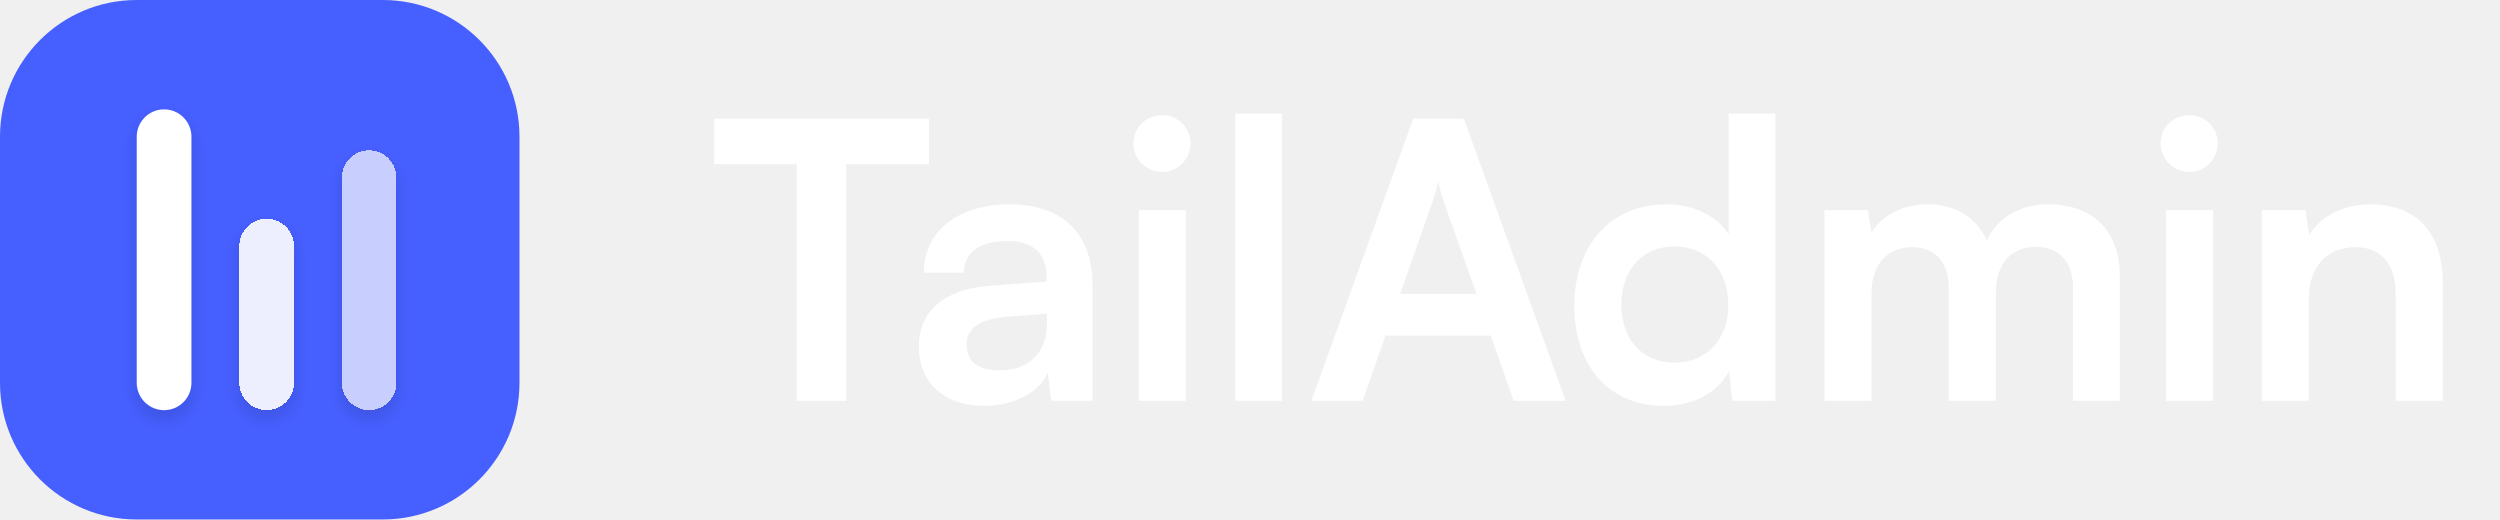
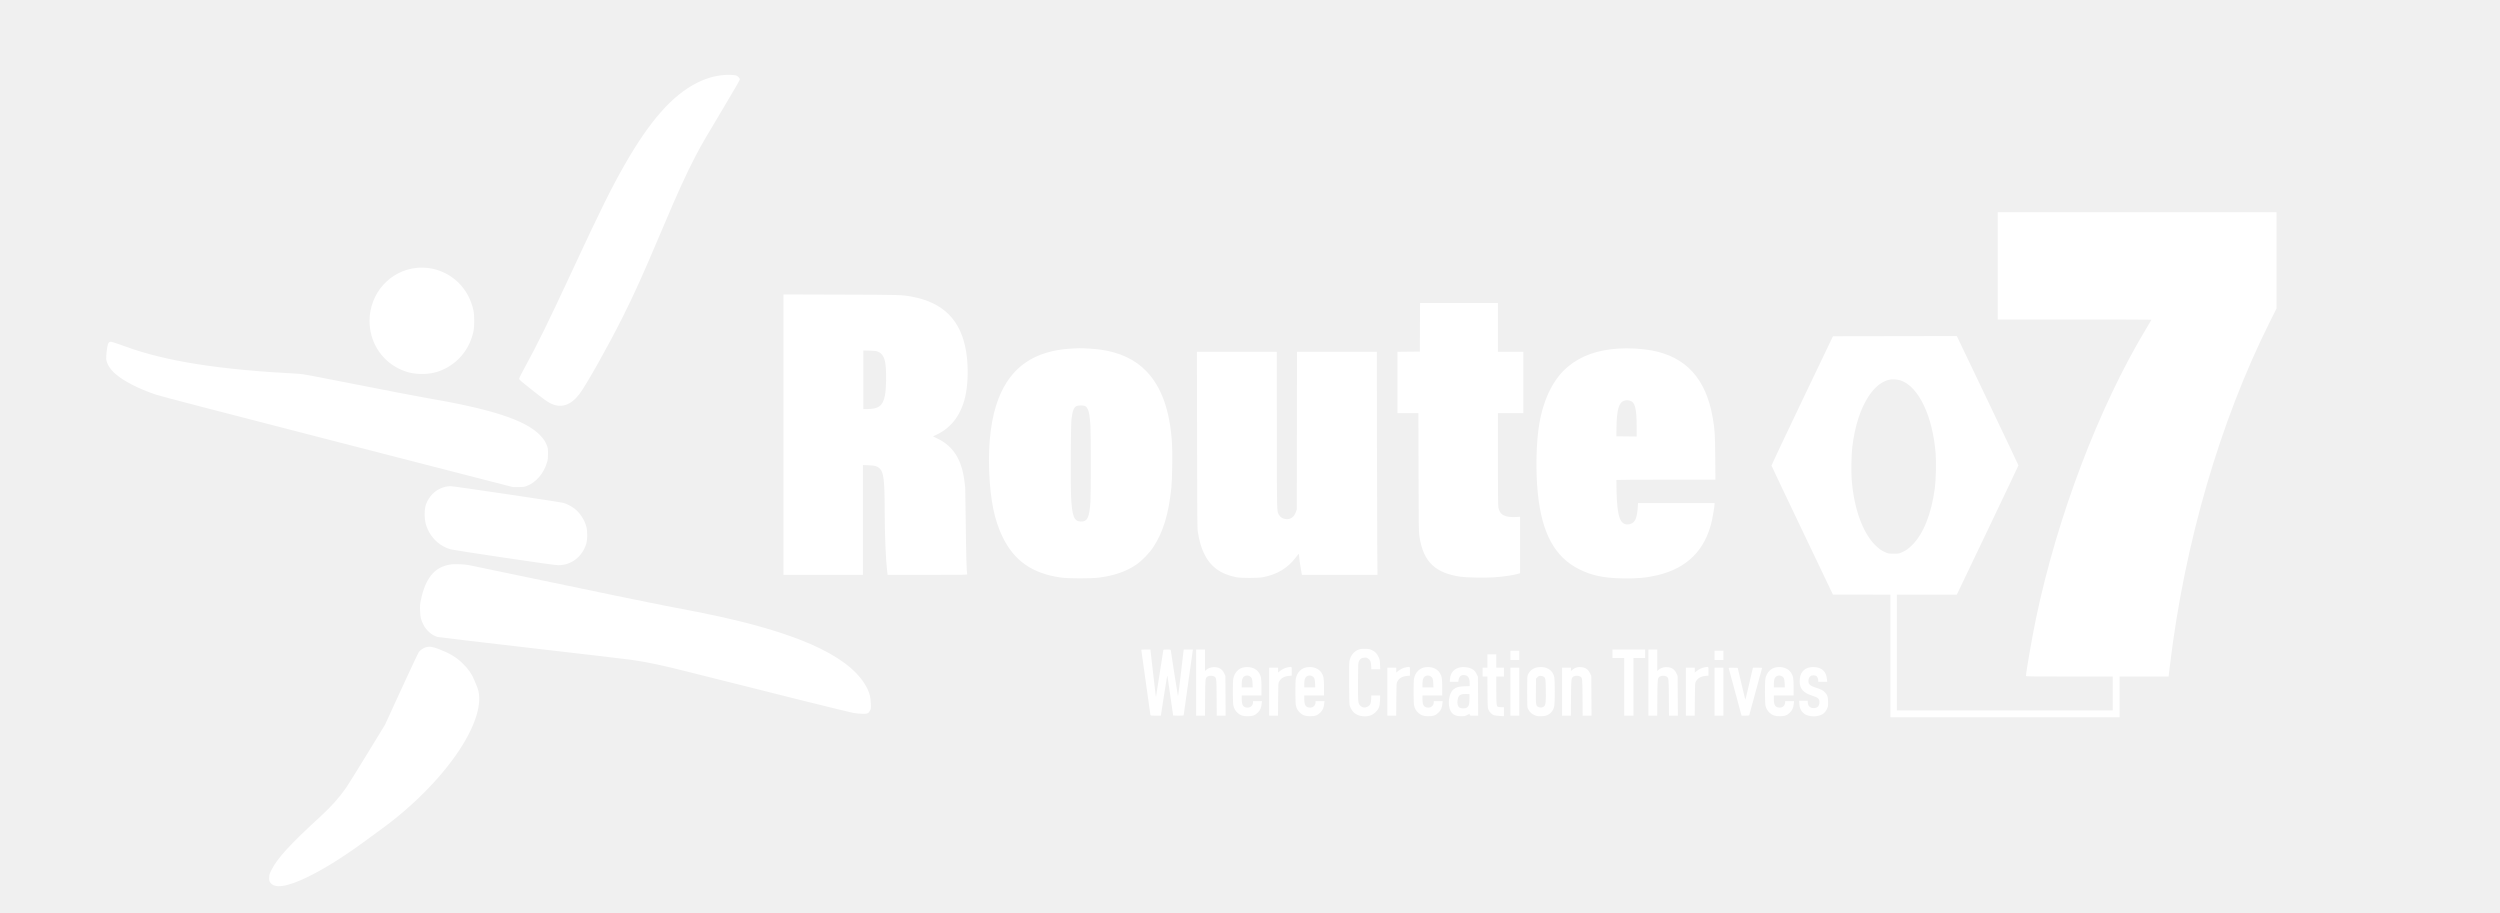
- <svg xmlns="http://www.w3.org/2000/svg" width="154" height="32" viewBox="0 0 154 32" fill="none">
-   <path d="M0 8.421C0 3.77 3.77 0 8.421 0H23.579C28.23 0 32 3.77 32 8.421V23.579C32 28.23 28.23 32 23.579 32H8.421C3.77 32 0 28.23 0 23.579V8.421Z" fill="#465FFF" />
-   <g filter="url(#filter0_d_1608_324)">
-     <path d="M8.424 8.422C8.424 7.491 9.178 6.737 10.108 6.737C11.038 6.737 11.792 7.491 11.792 8.422V23.579C11.792 24.51 11.038 25.264 10.108 25.264C9.178 25.264 8.424 24.51 8.424 23.579V8.422Z" fill="white" />
-   </g>
-   <g filter="url(#filter1_d_1608_324)">
-     <path d="M14.742 15.157C14.742 14.227 15.496 13.473 16.426 13.473C17.357 13.473 18.111 14.227 18.111 15.157V23.578C18.111 24.508 17.357 25.262 16.426 25.262C15.496 25.262 14.742 24.508 14.742 23.578V15.157Z" fill="white" fill-opacity="0.9" shape-rendering="crispEdges" />
-   </g>
-   <g filter="url(#filter2_d_1608_324)">
-     <path d="M21.055 10.946C21.055 10.016 21.809 9.262 22.739 9.262C23.669 9.262 24.423 10.016 24.423 10.946V23.578C24.423 24.508 23.669 25.262 22.739 25.262C21.809 25.262 21.055 24.508 21.055 23.578V10.946Z" fill="white" fill-opacity="0.7" shape-rendering="crispEdges" />
-   </g>
-   <path d="M44 10.115H49.089V24.691H52.132V10.115H57.221V7.309H44V10.115Z" fill="white" />
-   <path d="M60.617 25C62.448 25 64.042 24.168 64.541 22.955L64.755 24.691H67.299V17.558C67.299 14.3 65.349 12.588 62.187 12.588C59.001 12.588 56.908 14.252 56.908 16.797H59.381C59.381 15.56 60.332 14.847 62.044 14.847C63.518 14.847 64.47 15.489 64.47 17.082V17.343L60.95 17.605C58.168 17.819 56.599 19.174 56.599 21.338C56.599 23.549 58.121 25 60.617 25ZM61.569 22.812C60.261 22.812 59.547 22.289 59.547 21.219C59.547 20.268 60.237 19.674 62.044 19.507L64.493 19.317V19.935C64.493 21.742 63.352 22.812 61.569 22.812Z" fill="white" />
-   <path d="M71.6 10.591C72.551 10.591 73.335 9.806 73.335 8.831C73.335 7.856 72.551 7.095 71.6 7.095C70.601 7.095 69.816 7.856 69.816 8.831C69.816 9.806 70.601 10.591 71.6 10.591ZM70.149 24.691H73.05V12.944H70.149V24.691Z" fill="white" />
-   <path d="M78.972 24.691V7H76.095V24.691H78.972Z" fill="white" />
-   <path d="M83.941 24.691L85.344 20.672H91.835L93.238 24.691H96.448L90.171 7.309H87.056L80.778 24.691H83.941ZM88.221 12.493C88.387 12.017 88.53 11.494 88.601 11.161C88.649 11.518 88.815 12.041 88.958 12.493L90.955 18.104H86.247L88.221 12.493Z" fill="white" />
-   <path d="M102.493 25C104.276 25 105.798 24.215 106.511 22.86L106.701 24.691H109.364V7H106.487V14.443C105.75 13.277 104.3 12.588 102.659 12.588C99.116 12.588 96.976 15.203 96.976 18.865C96.976 22.503 99.092 25 102.493 25ZM103.135 22.337C101.113 22.337 99.877 20.863 99.877 18.77C99.877 16.678 101.113 15.18 103.135 15.18C105.156 15.18 106.464 16.654 106.464 18.77C106.464 20.886 105.156 22.337 103.135 22.337Z" fill="white" />
-   <path d="M115.289 24.691V18.033C115.289 16.131 116.406 15.227 117.785 15.227C119.164 15.227 120.044 16.107 120.044 17.748V24.691H122.945V18.033C122.945 16.107 124.015 15.203 125.418 15.203C126.797 15.203 127.701 16.083 127.701 17.771V24.691H130.578V17.011C130.578 14.3 129.008 12.588 126.155 12.588C124.372 12.588 122.993 13.468 122.398 14.823C121.78 13.468 120.543 12.588 118.76 12.588C117.072 12.588 115.883 13.349 115.289 14.324L115.051 12.944H112.388V24.691H115.289Z" fill="white" />
-   <path d="M134.876 10.591C135.827 10.591 136.612 9.806 136.612 8.831C136.612 7.856 135.827 7.095 134.876 7.095C133.877 7.095 133.093 7.856 133.093 8.831C133.093 9.806 133.877 10.591 134.876 10.591ZM133.426 24.691H136.327V12.944H133.426V24.691Z" fill="white" />
-   <path d="M142.225 24.691V18.366C142.225 16.464 143.318 15.227 145.102 15.227C146.6 15.227 147.575 16.178 147.575 18.152V24.691H150.476V17.462C150.476 14.419 148.954 12.588 146.005 12.588C144.412 12.588 142.985 13.277 142.248 14.466L142.011 12.944H139.324V24.691H142.225Z" fill="white" />
-   <defs>
-     <filter id="filter0_d_1608_324" x="7.424" y="6.237" width="5.368" height="20.526" filterUnits="userSpaceOnUse" color-interpolation-filters="sRGB">
-       <feFlood flood-opacity="0" result="BackgroundImageFix" />
-       <feColorMatrix in="SourceAlpha" type="matrix" values="0 0 0 0 0 0 0 0 0 0 0 0 0 0 0 0 0 0 127 0" result="hardAlpha" />
-       <feOffset dy="0.5" />
-       <feGaussianBlur stdDeviation="0.5" />
-       <feComposite in2="hardAlpha" operator="out" />
-       <feColorMatrix type="matrix" values="0 0 0 0 0 0 0 0 0 0 0 0 0 0 0 0 0 0 0.12 0" />
-       <feBlend mode="normal" in2="BackgroundImageFix" result="effect1_dropShadow_1608_324" />
-       <feBlend mode="normal" in="SourceGraphic" in2="effect1_dropShadow_1608_324" result="shape" />
-     </filter>
-     <filter id="filter1_d_1608_324" x="13.742" y="12.973" width="5.368" height="13.79" filterUnits="userSpaceOnUse" color-interpolation-filters="sRGB">
-       <feFlood flood-opacity="0" result="BackgroundImageFix" />
-       <feColorMatrix in="SourceAlpha" type="matrix" values="0 0 0 0 0 0 0 0 0 0 0 0 0 0 0 0 0 0 127 0" result="hardAlpha" />
-       <feOffset dy="0.5" />
-       <feGaussianBlur stdDeviation="0.5" />
-       <feComposite in2="hardAlpha" operator="out" />
-       <feColorMatrix type="matrix" values="0 0 0 0 0 0 0 0 0 0 0 0 0 0 0 0 0 0 0.12 0" />
-       <feBlend mode="normal" in2="BackgroundImageFix" result="effect1_dropShadow_1608_324" />
-       <feBlend mode="normal" in="SourceGraphic" in2="effect1_dropShadow_1608_324" result="shape" />
-     </filter>
-     <filter id="filter2_d_1608_324" x="20.055" y="8.762" width="5.368" height="18" filterUnits="userSpaceOnUse" color-interpolation-filters="sRGB">
-       <feFlood flood-opacity="0" result="BackgroundImageFix" />
-       <feColorMatrix in="SourceAlpha" type="matrix" values="0 0 0 0 0 0 0 0 0 0 0 0 0 0 0 0 0 0 127 0" result="hardAlpha" />
-       <feOffset dy="0.5" />
-       <feGaussianBlur stdDeviation="0.5" />
-       <feComposite in2="hardAlpha" operator="out" />
-       <feColorMatrix type="matrix" values="0 0 0 0 0 0 0 0 0 0 0 0 0 0 0 0 0 0 0.12 0" />
-       <feBlend mode="normal" in2="BackgroundImageFix" result="effect1_dropShadow_1608_324" />
-       <feBlend mode="normal" in="SourceGraphic" in2="effect1_dropShadow_1608_324" result="shape" />
-     </filter>
-   </defs>
+ <svg xmlns="http://www.w3.org/2000/svg" width="6197" height="2262" viewBox="0 0 6197 2262" version="1.1">
+   <path d="M 1793.653 186.033 C 1771.065 188.030, 1749.394 194.391, 1727.500 205.450 C 1666.159 236.434, 1610.464 299.662, 1547.762 409.500 C 1515.262 466.434, 1486.385 524.753, 1421.455 664.593 C 1358.554 800.061, 1331.950 854.221, 1297.848 916.225 C 1291.224 928.271, 1287 937.056, 1287 938.792 C 1287 941.324, 1290.191 944.146, 1316.330 964.731 C 1349.194 990.612, 1355.773 995.390, 1364.740 999.888 C 1390.482 1012.801, 1415.210 1004.744, 1436.450 976.523 C 1453.716 953.582, 1507.894 857.170, 1543.402 786.196 C 1574.102 724.834, 1592.492 683.939, 1642.201 566.500 C 1679.972 477.264, 1701.512 430.006, 1724.019 387 C 1738.716 358.915, 1746.487 345.482, 1792.633 268.394 C 1817.030 227.637, 1834 198.283, 1834 196.840 C 1834 194.057, 1828.922 188.658, 1824.866 187.130 C 1820.870 185.624, 1804.699 185.056, 1793.653 186.033 M 4952 659 L 4952 792 5142.500 792 C 5247.275 792, 5333 792.236, 5333 792.524 C 5333 792.812, 5326.973 803.049, 5319.607 815.274 C 5202.508 1009.597, 5099.068 1281.927, 5046.612 1534 C 5037.489 1577.838, 5022 1666.732, 5022 1675.250 C 5022 1676.906, 5027.780 1677, 5129.500 1677 L 5237 1677 5237 1719 L 5237 1761 4969.500 1761 L 4702 1761 4702 1617.500 L 4702 1474 4776.281 1474 L 4850.563 1474 4926.948 1314.321 C 4968.960 1226.497, 5003.333 1154.140, 5003.333 1153.528 C 5003.333 1152.916, 4968.954 1080.546, 4926.935 992.705 L 4850.537 832.994 4697.035 833.247 L 4543.533 833.500 4467.226 992.971 C 4425.257 1080.680, 4391.050 1153.211, 4391.209 1154.151 C 4391.369 1155.091, 4425.700 1227.425, 4467.500 1314.893 L 4543.500 1473.925 4614.750 1473.962 L 4686 1474 4686 1626 L 4686 1778 4970 1778 L 5254 1778 5254 1727.500 L 5254 1677 5314.766 1677 L 5375.531 1677 5378.860 1649.250 C 5415.097 1347.119, 5502.434 1046.375, 5625.592 799.624 L 5643 764.747 5643 645.374 L 5643 526 5297.500 526 L 4952 526 4952 659 M 1032.500 664.074 C 966.350 670.714, 916.008 727.509, 916.008 795.500 C 916.008 845.589, 942.991 890.345, 986.736 912.815 C 1006.195 922.811, 1023.690 926.989, 1046.119 926.996 C 1067.658 927.003, 1085.365 922.847, 1103.811 913.457 C 1139.981 895.043, 1165.023 861.899, 1173.664 821 C 1176.173 809.126, 1176.173 781.874, 1173.664 770 C 1168.062 743.483, 1155.591 719.930, 1137.568 701.826 C 1109.816 673.949, 1071.452 660.164, 1032.500 664.074 M 1942 1077.430 L 1942 1425 2040.500 1425 L 2139 1425 2139 1288.872 L 2139 1152.744 2152.750 1153.260 C 2167.988 1153.833, 2173.378 1155.214, 2179.242 1160.048 C 2190.463 1169.297, 2192.890 1188.338, 2192.963 1267.695 C 2193.015 1324.462, 2195.712 1389.218, 2199.149 1416.250 L 2200.262 1425 2299.198 1425 C 2392.963 1425, 2398.107 1424.909, 2397.594 1423.250 C 2395.963 1417.973, 2394.761 1376.946, 2393.953 1299 C 2393.455 1250.875, 2392.829 1210.150, 2392.563 1208.500 C 2392.297 1206.850, 2391.575 1201, 2390.959 1195.500 C 2384.821 1140.678, 2363.671 1106.411, 2324.158 1087.271 L 2312.633 1081.688 2320.805 1077.915 C 2360.106 1059.767, 2385.312 1024.359, 2394.424 974.500 C 2399.936 944.337, 2400.136 903.741, 2394.931 871.814 C 2382.265 794.138, 2339.076 750.183, 2261 735.511 C 2235.865 730.788, 2234.647 730.752, 2084.250 730.294 L 1942 729.861 1942 1077.430 M 3519.758 811.250 L 3519.500 871.500 3491.750 871.766 L 3464 872.032 3464 948.016 L 3464 1024 3489.962 1024 L 3515.925 1024 3516.270 1170.750 C 3516.579 1302.428, 3516.788 1318.644, 3518.307 1328.641 C 3523.490 1362.767, 3533.530 1385.143, 3550.821 1401.112 C 3566.804 1415.872, 3588.548 1424.815, 3620.001 1429.565 C 3634.409 1431.741, 3679.803 1432.581, 3702.634 1431.095 C 3727.098 1429.503, 3752.756 1425.696, 3764.750 1421.879 L 3768 1420.845 3768 1350.891 L 3768 1280.937 3757.750 1281.592 C 3744.968 1282.409, 3734.324 1280.891, 3727 1277.209 C 3720.184 1273.781, 3715.732 1267.023, 3714.094 1257.620 C 3713.345 1253.318, 3713 1215.482, 3713 1137.668 L 3713 1024 3744.500 1024 L 3776 1024 3776 948 L 3776 872 3744.500 872 L 3713 872 3713 811.500 L 3713 751 3616.508 751 L 3520.016 751 3519.758 811.250 M 271.393 847.978 C 270.233 848.447, 268.595 850.556, 267.752 852.665 C 265.587 858.084, 262.674 882.279, 263.278 889.839 C 264.212 901.540, 273.207 915.857, 287.023 927.636 C 307.942 945.470, 344.412 964.053, 386 978.070 C 398.351 982.232, 531.200 1016.841, 837.500 1095.691 L 1271.500 1207.415 1285 1207.393 C 1296.433 1207.376, 1299.417 1207.033, 1304.490 1205.157 C 1328.643 1196.227, 1348.014 1173.839, 1356.198 1145.395 C 1358.048 1138.968, 1358.466 1135.083, 1358.447 1124.500 C 1358.426 1112.958, 1358.134 1110.744, 1355.839 1104.758 C 1351.889 1094.456, 1347.270 1087.456, 1338.500 1078.483 C 1301.750 1040.885, 1218.297 1013.793, 1052 985.477 C 1033.575 982.340, 958.650 967.934, 885.500 953.465 C 775.901 931.786, 750.477 927.054, 741 926.570 C 542.579 916.428, 410.480 895.549, 309.006 858.291 C 289.193 851.017, 276.646 846.932, 274.522 847.063 C 273.960 847.098, 272.552 847.510, 271.393 847.978 M 2655.500 864.051 C 2564.111 869.328, 2505.618 909.482, 2475.139 987.865 C 2457.182 1034.042, 2449.216 1095.929, 2451.962 1167.915 C 2454.680 1239.184, 2464.774 1288.888, 2484.979 1330.500 C 2514.050 1390.370, 2558.799 1421.574, 2630.112 1431.703 C 2648.191 1434.271, 2705.804 1434.263, 2725 1431.691 C 2762.634 1426.647, 2791.602 1416.543, 2816.194 1399.881 C 2830.397 1390.259, 2848.744 1371.428, 2858.836 1356.113 C 2883.120 1319.264, 2896.827 1274.188, 2903.572 1209 C 2905.744 1188.004, 2906.655 1119.127, 2905.061 1096.363 C 2899.434 1015.995, 2878.995 959.203, 2841.692 920.286 C 2813.730 891.113, 2775.238 873.075, 2727 866.538 C 2714.444 864.837, 2685.330 862.948, 2675 863.165 C 2671.425 863.239, 2662.650 863.639, 2655.500 864.051 M 4012.423 863.985 C 3960.222 867.206, 3919.341 881.744, 3886.904 908.621 C 3851.714 937.780, 3827.010 986.371, 3816.041 1048 C 3807.805 1094.275, 3806.145 1166.487, 3812.005 1223.535 C 3822.152 1322.312, 3854.082 1380.800, 3914.358 1411.022 C 3945.234 1426.502, 3974.276 1432.705, 4020.500 1433.693 C 4056.789 1434.468, 4081.412 1432.265, 4108.500 1425.820 C 4182.402 1408.236, 4227.143 1363.337, 4243.519 1290.322 C 4246.219 1278.283, 4249.987 1254.677, 4249.995 1249.750 L 4250 1247 4155.153 1247 L 4060.306 1247 4059.680 1257.933 C 4059.050 1268.947, 4056.913 1280.571, 4054.422 1286.532 C 4050.918 1294.918, 4043.365 1299.940, 4034.200 1299.978 C 4015.505 1300.056, 4008.707 1279.507, 4007.082 1218 C 4006.682 1202.875, 4006.527 1190.162, 4006.737 1189.750 C 4006.946 1189.338, 4062.258 1189, 4129.652 1189 L 4252.185 1189 4251.730 1133.750 C 4251.245 1074.835, 4250.609 1064.828, 4245.461 1035.122 C 4228.754 938.701, 4179.097 884.220, 4093.649 868.565 C 4070.092 864.249, 4037.726 862.424, 4012.423 863.985 M 2140 941.395 L 2140 1014 2148.750 1013.992 C 2177.971 1013.967, 2188.601 1005.916, 2193.632 980 C 2196.909 963.119, 2197.566 923.905, 2194.921 903 C 2192.788 886.135, 2187.173 876.540, 2176.727 871.910 C 2172.158 869.885, 2169.516 869.542, 2155.750 869.192 L 2140 868.790 2140 941.395 M 2967.266 1090.250 C 2967.547 1287.884, 2967.733 1309.449, 2969.235 1318.545 C 2973.069 1341.767, 2977.074 1355.937, 2983.965 1370.658 C 2999.539 1403.927, 3024.560 1422.781, 3063.626 1430.684 C 3076.058 1433.200, 3117.311 1433.256, 3130.500 1430.776 C 3165.709 1424.155, 3192.541 1407.912, 3212.500 1381.138 C 3215.800 1376.711, 3218.838 1373.069, 3219.250 1373.045 C 3219.662 1373.020, 3220 1374.560, 3220 1376.466 C 3220 1381.061, 3222.587 1399.755, 3225.160 1413.750 L 3227.228 1425 3320.864 1425.001 L 3414.500 1425.001 3413.888 1353.251 C 3413.552 1313.788, 3413.215 1189.362, 3413.138 1076.750 L 3413 872 3314.017 872 L 3215.034 872 3214.767 1067.250 L 3214.500 1262.500 3212.028 1269.499 C 3207.617 1281.986, 3198.715 1288.074, 3186.912 1286.676 C 3179.877 1285.843, 3174.128 1282.384, 3170.786 1276.974 C 3164.783 1267.259, 3165.036 1276.560, 3165.017 1065.250 L 3165 872 3065.978 872 L 2966.956 872 2967.266 1090.250 M 4682 941.459 C 4663.714 946.133, 4647.023 959.622, 4632.427 981.523 C 4611.888 1012.339, 4597.992 1055.238, 4591.457 1108 C 4589.302 1125.401, 4588.461 1168.808, 4589.907 1188 C 4595.318 1259.829, 4616.958 1320.206, 4648.507 1351.500 C 4657.904 1360.822, 4664.472 1365.332, 4675.221 1369.846 C 4680.873 1372.219, 4682.748 1372.482, 4694 1372.482 C 4705.252 1372.482, 4707.127 1372.219, 4712.779 1369.846 C 4723.474 1365.355, 4730.050 1360.841, 4739.508 1351.500 C 4767.718 1323.639, 4787.472 1274.209, 4796.057 1210 C 4798.726 1190.040, 4799.777 1145.832, 4798.091 1124.431 C 4790.741 1031.144, 4755.822 958.063, 4711.425 943.055 C 4702.851 940.157, 4689.854 939.452, 4682 941.459 M 4025.637 993.465 C 4012.321 998.212, 4007.436 1016.444, 4006.872 1063.500 L 4006.656 1081.500 4031.828 1081.767 L 4057 1082.034 4056.974 1059.267 C 4056.920 1011.197, 4053.020 996.509, 4039.404 993.080 C 4033.830 991.677, 4030.383 991.773, 4025.637 993.465 M 2668.015 1006.752 C 2661.627 1009.957, 2658.320 1019.147, 2655.872 1040.500 C 2654.214 1054.969, 2653.490 1204.423, 2654.946 1231.681 C 2657.491 1279.303, 2662.277 1291.843, 2678.261 1292.767 C 2695.201 1293.747, 2700.499 1283.192, 2702.989 1243.500 C 2704.291 1222.748, 2704.272 1078.740, 2702.965 1056 C 2701.658 1033.273, 2699.684 1020.965, 2696.229 1014 C 2692.671 1006.829, 2689.174 1005.003, 2679 1005.003 C 2673.855 1005.003, 2670.406 1005.552, 2668.015 1006.752 M 1104 1206.555 C 1100.425 1207.323, 1093.675 1209.831, 1089 1212.128 C 1072.658 1220.160, 1058.720 1237.661, 1054.361 1255.624 C 1051.861 1265.924, 1052.083 1285.080, 1054.831 1296.301 C 1062.715 1328.491, 1087.430 1353.989, 1118.500 1361.988 C 1122.900 1363.121, 1182.384 1372.362, 1250.686 1382.524 C 1343.811 1396.379, 1377.223 1401, 1384.276 1401 C 1416.185 1401, 1443.077 1380.307, 1453.153 1348 C 1456.491 1337.295, 1456.503 1316.184, 1453.177 1304.568 C 1448.270 1287.429, 1437.052 1270.630, 1423.757 1260.510 C 1416.044 1254.640, 1405.015 1248.919, 1397 1246.631 C 1388.642 1244.246, 1123.834 1204.988, 1116.716 1205.079 C 1113.297 1205.123, 1107.575 1205.787, 1104 1206.555 M 1118.472 1398.970 C 1096.609 1402.091, 1080.764 1410.758, 1068.411 1426.353 C 1057.187 1440.522, 1048.861 1460.633, 1043.503 1486.515 C 1041.119 1498.033, 1040.868 1501.082, 1041.277 1513.500 C 1041.810 1529.644, 1043.220 1535.737, 1049.260 1548 C 1056.442 1562.579, 1070.497 1574.910, 1084.500 1578.918 C 1086.700 1579.547, 1191.775 1591.978, 1318 1606.541 C 1444.225 1621.105, 1555.375 1634.171, 1565 1635.577 C 1606.284 1641.607, 1639.233 1648.543, 1702.500 1664.522 C 1928.774 1721.671, 2103.939 1765.237, 2115 1767.116 C 2122.701 1768.424, 2132.871 1769.429, 2138.675 1769.455 C 2150.505 1769.507, 2152.936 1768.367, 2156.828 1760.941 C 2158.987 1756.822, 2159.121 1755.629, 2158.680 1744.500 C 2158.059 1728.838, 2155.976 1719.592, 2150.501 1708.191 C 2114.612 1633.473, 1997.327 1575.693, 1786.833 1529.032 C 1752.935 1521.518, 1705.208 1511.999, 1651.374 1502.015 C 1624.904 1497.106, 1505.879 1472.614, 1386.874 1447.588 C 1267.868 1422.562, 1166.225 1401.387, 1161 1400.532 C 1149.406 1398.635, 1126.667 1397.800, 1118.472 1398.970 M 1055.746 1604.355 C 1049.975 1605.979, 1042.181 1611.146, 1038.452 1615.820 C 1036.939 1617.716, 1017.387 1659.161, 995.003 1707.920 L 954.305 1796.572 910.031 1869.036 C 885.680 1908.891, 862.451 1946.231, 858.411 1952.013 C 841.055 1976.850, 821.368 1999.063, 796.546 2021.816 C 719.069 2092.833, 687.298 2127.454, 672.757 2156.707 C 668.212 2165.850, 667.632 2167.759, 667.288 2174.717 C 666.955 2181.460, 667.213 2183.031, 669.217 2186.470 C 679.244 2203.680, 711.104 2199.157, 764.526 2172.941 C 806.079 2152.550, 854.125 2122.261, 909.136 2081.777 C 920.886 2073.130, 937.700 2060.807, 946.500 2054.393 C 1029.499 1993.901, 1103.183 1917.435, 1146.671 1846.667 C 1184.058 1785.825, 1196.633 1733.963, 1181.992 1701 C 1180.404 1697.425, 1177.727 1690.970, 1176.044 1686.655 C 1169.939 1671.001, 1160.693 1657.742, 1146.205 1643.860 C 1130.359 1628.678, 1115.906 1620.005, 1088.587 1609.287 C 1072.893 1603.129, 1064.551 1601.876, 1055.746 1604.355 M 3368.353 1609.998 C 3356.743 1613.797, 3347.677 1624.889, 3345.026 1638.540 C 3344.214 1642.718, 3343.963 1659.747, 3344.187 1695.500 C 3344.503 1745.900, 3344.533 1746.566, 3346.786 1752.145 C 3351.871 1764.740, 3360.252 1771.900, 3373.057 1774.591 C 3387.741 1777.677, 3400.851 1774.309, 3410.080 1765.080 C 3417.973 1757.187, 3420.220 1751.027, 3420.780 1735.750 L 3421.211 1724 3410.205 1724 L 3399.199 1724 3398.849 1732.750 C 3398.396 1744.099, 3396.253 1748.568, 3389.686 1751.862 C 3383.075 1755.177, 3377.016 1754.251, 3371.910 1749.145 C 3366.140 1743.376, 3365.882 1740.644, 3366.211 1688.904 C 3366.492 1644.827, 3366.563 1643.364, 3368.656 1638.834 C 3371.388 1632.924, 3374.780 1630.712, 3381.872 1630.216 C 3386.531 1629.891, 3388.093 1630.226, 3390.946 1632.165 C 3396.518 1635.951, 3398.342 1640.126, 3398.823 1650.186 L 3399.245 1659 3410.246 1659 L 3421.247 1659 3420.827 1647.234 C 3420.451 1636.687, 3420.091 1634.791, 3417.351 1628.937 C 3413.211 1620.088, 3409.045 1615.640, 3401.355 1611.854 C 3395.600 1609.021, 3393.747 1608.629, 3384.690 1608.327 C 3376.521 1608.055, 3373.281 1608.386, 3368.353 1609.998 M 2829 1610.738 C 2829 1612.069, 2851.032 1769.444, 2851.541 1771.750 C 2852.025 1773.940, 2852.380 1774, 2864.791 1774 L 2877.543 1774 2884.856 1726.750 C 2891.348 1684.799, 2893.660 1671.775, 2893.921 1675.680 C 2893.964 1676.329, 2897.150 1698.523, 2901 1725 C 2904.850 1751.477, 2908 1773.333, 2908 1773.570 C 2908 1773.806, 2913.850 1774, 2921 1774 C 2928.150 1774, 2934 1773.717, 2934 1773.371 C 2934 1772.134, 2956.041 1615.444, 2956.594 1612.750 L 2957.159 1610 2945.710 1610 L 2934.262 1610 2933.749 1613.250 C 2933.466 1615.037, 2930.378 1641.444, 2926.885 1671.930 C 2922.512 1710.099, 2920.293 1726.448, 2919.758 1724.430 C 2919.032 1721.690, 2902 1612.778, 2902 1610.874 C 2902 1610.393, 2897.959 1610, 2893.019 1610 C 2884.518 1610, 2884.012 1610.120, 2883.547 1612.250 C 2883.277 1613.487, 2879.172 1639.700, 2874.426 1670.500 C 2869.679 1701.300, 2865.677 1726.628, 2865.531 1726.784 C 2865.080 1727.267, 2864.325 1721.165, 2857.862 1664.750 L 2851.590 1610 2840.295 1610 C 2834.083 1610, 2829 1610.332, 2829 1610.738 M 2965 1692 L 2965 1774 2975.961 1774 L 2986.921 1774 2987.211 1729.750 C 2987.530 1680.925, 2987.591 1680.445, 2993.920 1676.706 C 2997.505 1674.589, 3005.120 1674.493, 3009.033 1676.517 C 3015.474 1679.848, 3015.470 1679.818, 3015.789 1729.250 L 3016.078 1774 3027.091 1774 L 3038.104 1774 3037.802 1724.750 L 3037.500 1675.500 3034.585 1669.187 C 3029.542 1658.264, 3021.383 1653.423, 3008.411 1653.655 C 3001.514 1653.778, 2994.068 1656.606, 2989.750 1660.741 L 2987 1663.374 2987 1636.687 L 2987 1610 2976 1610 L 2965 1610 2965 1692 M 3997 1620.500 L 3997 1631 4011.500 1631 L 4026 1631 4026 1702.500 L 4026 1774 4037.500 1774 L 4049 1774 4049 1702.500 L 4049 1631 4063.500 1631 L 4078 1631 4078 1620.500 L 4078 1610 4037.500 1610 L 3997 1610 3997 1620.500 M 4086 1692 L 4086 1774 4096.961 1774 L 4107.921 1774 4108.211 1729.750 C 4108.530 1680.925, 4108.591 1680.445, 4114.920 1676.706 C 4118.505 1674.589, 4126.120 1674.493, 4130.033 1676.517 C 4136.474 1679.848, 4136.470 1679.818, 4136.789 1729.250 L 4137.078 1774 4148.091 1774 L 4159.104 1774 4158.802 1724.750 L 4158.500 1675.500 4155.585 1669.187 C 4150.542 1658.264, 4142.383 1653.423, 4129.411 1653.655 C 4122.514 1653.778, 4115.068 1656.606, 4110.750 1660.741 L 4108 1663.374 4108 1636.687 L 4108 1610 4097 1610 L 4086 1610 4086 1692 M 3744 1624.500 L 3744 1636 3755 1636 L 3766 1636 3766 1624.500 L 3766 1613 3755 1613 L 3744 1613 3744 1624.500 M 4250 1624.500 L 4250 1636 4261 1636 L 4272 1636 4272 1624.500 L 4272 1613 4261 1613 L 4250 1613 4250 1624.500 M 3687 1638.500 L 3687 1655 3681 1655 L 3675 1655 3675 1666 L 3675 1677 3680.946 1677 L 3686.892 1677 3687.196 1715.750 C 3687.497 1754.056, 3687.527 1754.560, 3689.870 1759.742 C 3692.690 1765.981, 3698.400 1771.448, 3703.679 1772.964 C 3705.781 1773.568, 3712.113 1774.340, 3717.750 1774.681 L 3728 1775.301 3728 1764.151 L 3728 1753 3721.434 1753 C 3717.823 1753, 3714.045 1752.559, 3713.039 1752.021 C 3709.427 1750.088, 3709 1745.733, 3709 1710.851 L 3709 1677 3718.500 1677 L 3728 1677 3728 1666 L 3728 1655 3718.500 1655 L 3709 1655 3709 1638.500 L 3709 1622 3698 1622 L 3687 1622 3687 1638.500 M 3084.490 1653.976 C 3070.783 1656.019, 3060.342 1666.634, 3057.124 1681.799 C 3055.455 1689.666, 3055.640 1743.065, 3057.359 1749.500 C 3059.433 1757.264, 3062.453 1762.323, 3067.980 1767.292 C 3074.690 1773.325, 3080.953 1775.394, 3092.500 1775.394 C 3105.071 1775.394, 3110.896 1773.272, 3118.041 1766.090 C 3124.069 1760.029, 3126.266 1754.844, 3127.503 1743.750 L 3128.144 1738 3117.072 1738 L 3106 1738 3106 1740.532 C 3106 1748.222, 3100.343 1754, 3092.815 1754 C 3082.003 1754, 3078.058 1748.467, 3078.022 1733.250 L 3078 1724 3102.500 1724 L 3127 1724 3127 1704.210 C 3127 1682.013, 3125.940 1675.699, 3120.895 1667.837 C 3113.950 1657.014, 3099.929 1651.675, 3084.490 1653.976 M 3192.226 1654.112 C 3185.973 1655.154, 3178.135 1658.910, 3172.250 1663.685 L 3168 1667.134 3168 1661.067 L 3168 1655 3157 1655 L 3146 1655 3146 1714.500 L 3146 1774 3156.948 1774 L 3167.895 1774 3168.198 1733.750 C 3168.491 1694.714, 3168.565 1693.379, 3170.658 1689.500 C 3175.248 1680.994, 3182.761 1676.611, 3194.750 1675.446 L 3202 1674.742 3202 1663.871 C 3202 1651.511, 3202.835 1652.345, 3192.226 1654.112 M 3239.490 1653.976 C 3225.783 1656.019, 3215.342 1666.634, 3212.124 1681.799 C 3210.455 1689.666, 3210.640 1743.065, 3212.359 1749.500 C 3214.433 1757.264, 3217.453 1762.323, 3222.980 1767.292 C 3229.690 1773.325, 3235.953 1775.394, 3247.500 1775.394 C 3260.071 1775.394, 3265.896 1773.272, 3273.041 1766.090 C 3279.069 1760.029, 3281.266 1754.844, 3282.503 1743.750 L 3283.144 1738 3272.072 1738 L 3261 1738 3261 1740.532 C 3261 1748.222, 3255.343 1754, 3247.815 1754 C 3237.003 1754, 3233.058 1748.467, 3233.022 1733.250 L 3233 1724 3257.500 1724 L 3282 1724 3282 1704.210 C 3282 1682.013, 3280.940 1675.699, 3275.895 1667.837 C 3268.950 1657.014, 3254.929 1651.675, 3239.490 1653.976 M 3485.226 1654.112 C 3478.973 1655.154, 3471.135 1658.910, 3465.250 1663.685 L 3461 1667.134 3461 1661.067 L 3461 1655 3450 1655 L 3439 1655 3439 1714.500 L 3439 1774 3449.948 1774 L 3460.895 1774 3461.198 1733.750 C 3461.491 1694.714, 3461.565 1693.379, 3463.658 1689.500 C 3468.248 1680.994, 3475.761 1676.611, 3487.750 1675.446 L 3495 1674.742 3495 1663.871 C 3495 1651.511, 3495.835 1652.345, 3485.226 1654.112 M 3532.490 1653.976 C 3518.783 1656.019, 3508.342 1666.634, 3505.124 1681.799 C 3503.455 1689.666, 3503.640 1743.065, 3505.359 1749.500 C 3507.433 1757.264, 3510.453 1762.323, 3515.980 1767.292 C 3522.690 1773.325, 3528.953 1775.394, 3540.500 1775.394 C 3553.071 1775.394, 3558.896 1773.272, 3566.041 1766.090 C 3572.069 1760.029, 3574.266 1754.844, 3575.503 1743.750 L 3576.144 1738 3565.072 1738 L 3554 1738 3554 1740.532 C 3554 1748.222, 3548.343 1754, 3540.815 1754 C 3530.003 1754, 3526.058 1748.467, 3526.022 1733.250 L 3526 1724 3550.500 1724 L 3575 1724 3575 1704.210 C 3575 1682.013, 3573.940 1675.699, 3568.895 1667.837 C 3561.950 1657.014, 3547.929 1651.675, 3532.490 1653.976 M 3620.791 1654.062 C 3605.316 1656.383, 3595.227 1667.273, 3594.212 1682.750 L 3593.737 1690 3604.241 1690 L 3614.744 1690 3615.401 1685.895 C 3616.903 1676.498, 3622.186 1672.201, 3630.672 1673.473 C 3639.379 1674.779, 3643 1680.900, 3643 1694.312 L 3643 1700.739 3629.734 1701.189 C 3615.294 1701.679, 3609.289 1703.475, 3602.282 1709.402 C 3591.213 1718.765, 3587.665 1747.427, 3595.739 1762.263 C 3600.798 1771.556, 3608.108 1775.261, 3621.624 1775.382 C 3629.988 1775.457, 3631.259 1775.200, 3636.874 1772.304 L 3643 1769.145 3643 1771.572 C 3643 1773.989, 3643.048 1774, 3653.545 1774 L 3664.090 1774 3663.795 1725.727 L 3663.500 1677.453 3660.160 1670.671 C 3657.726 1665.728, 3655.556 1662.955, 3652.160 1660.444 C 3644.576 1654.838, 3632.285 1652.337, 3620.791 1654.062 M 3811.800 1654.060 C 3800.737 1655.720, 3792.191 1662.039, 3787.606 1671.949 C 3785.582 1676.324, 3785.500 1677.972, 3785.500 1714.500 C 3785.500 1751.205, 3785.573 1752.657, 3787.637 1757.122 C 3790.871 1764.116, 3796.181 1769.360, 3803.238 1772.526 C 3808.577 1774.922, 3810.827 1775.341, 3818.500 1775.367 C 3829.102 1775.402, 3834.072 1774.139, 3840.651 1769.736 C 3846.808 1765.616, 3851.446 1758.003, 3852.906 1749.620 C 3854.337 1741.400, 3854.343 1687.241, 3852.913 1679.434 C 3849.485 1660.713, 3833.443 1650.813, 3811.800 1654.060 M 3910.297 1654.013 C 3905.295 1655.045, 3902.765 1656.298, 3897.750 1660.229 L 3894 1663.168 3894 1659.084 L 3894 1655 3883 1655 L 3872 1655 3872 1714.500 L 3872 1774 3882.961 1774 L 3893.921 1774 3894.211 1729.750 C 3894.530 1680.925, 3894.591 1680.445, 3900.920 1676.706 C 3904.505 1674.589, 3912.120 1674.493, 3916.033 1676.517 C 3922.474 1679.848, 3922.470 1679.818, 3922.789 1729.250 L 3923.078 1774 3934.091 1774 L 3945.104 1774 3944.802 1724.750 L 3944.500 1675.500 3941.585 1669.187 C 3938.301 1662.074, 3932.984 1656.894, 3927.258 1655.228 C 3921.417 1653.530, 3914.900 1653.063, 3910.297 1654.013 M 4225.226 1654.112 C 4218.973 1655.154, 4211.135 1658.910, 4205.250 1663.685 L 4201 1667.134 4201 1661.067 L 4201 1655 4190 1655 L 4179 1655 4179 1714.500 L 4179 1774 4189.948 1774 L 4200.895 1774 4201.198 1733.750 C 4201.491 1694.714, 4201.565 1693.379, 4203.658 1689.500 C 4208.248 1680.994, 4215.761 1676.611, 4227.750 1675.446 L 4235 1674.742 4235 1663.871 C 4235 1651.511, 4235.835 1652.345, 4225.226 1654.112 M 4403.490 1653.976 C 4389.783 1656.019, 4379.342 1666.634, 4376.124 1681.799 C 4374.455 1689.666, 4374.640 1743.065, 4376.359 1749.500 C 4378.433 1757.264, 4381.453 1762.323, 4386.980 1767.292 C 4393.690 1773.325, 4399.953 1775.394, 4411.500 1775.394 C 4424.071 1775.394, 4429.896 1773.272, 4437.041 1766.090 C 4443.069 1760.029, 4445.266 1754.844, 4446.503 1743.750 L 4447.144 1738 4436.072 1738 L 4425 1738 4425 1740.532 C 4425 1748.222, 4419.343 1754, 4411.815 1754 C 4401.003 1754, 4397.058 1748.467, 4397.022 1733.250 L 4397 1724 4421.500 1724 L 4446 1724 4446 1704.210 C 4446 1682.013, 4444.940 1675.699, 4439.895 1667.837 C 4432.950 1657.014, 4418.929 1651.675, 4403.490 1653.976 M 4487.500 1653.961 C 4470.447 1656.620, 4461.045 1668.903, 4461.012 1688.568 C 4460.980 1707.446, 4469.939 1717.494, 4493.450 1724.951 C 4506.742 1729.167, 4510 1732.176, 4510 1740.234 C 4510 1750.051, 4505.149 1755.231, 4495.953 1755.231 C 4487.105 1755.231, 4482.064 1750.726, 4481.233 1742.074 L 4480.746 1737 4470.244 1737 L 4459.743 1737 4460.200 1744.889 C 4460.940 1757.682, 4466.463 1766.624, 4476.915 1771.957 C 4482.046 1774.574, 4493.187 1776.293, 4500 1775.517 C 4515.011 1773.810, 4522.919 1768.972, 4528.186 1758.274 C 4531.337 1751.874, 4531.499 1750.999, 4531.479 1740.521 C 4531.453 1727.303, 4529.355 1721.425, 4522.356 1714.974 C 4517.453 1710.454, 4514.076 1708.828, 4499.628 1704.031 C 4484.898 1699.141, 4481.278 1694.731, 4483.184 1684 C 4484.302 1677.706, 4488.484 1674, 4494.469 1674 C 4496.909 1674, 4500.030 1674.512, 4501.405 1675.139 C 4504.484 1676.541, 4507 1681.606, 4507 1686.401 L 4507 1690 4518.138 1690 L 4529.276 1690 4528.605 1683.449 C 4526.700 1664.857, 4516.858 1655.118, 4498.500 1653.659 C 4495.200 1653.397, 4490.250 1653.533, 4487.500 1653.961 M 3744 1714.500 L 3744 1774 3755 1774 L 3766 1774 3766 1714.500 L 3766 1655 3755 1655 L 3744 1655 3744 1714.500 M 4250 1714.500 L 4250 1774 4261 1774 L 4272 1774 4272 1714.500 L 4272 1655 4261 1655 L 4250 1655 4250 1714.500 M 4285 1655.908 C 4285 1656.743, 4311.281 1753.799, 4315.555 1768.750 L 4317.056 1774 4326.420 1774 C 4335.294 1774, 4335.813 1773.883, 4336.354 1771.750 C 4337.542 1767.065, 4366.952 1658.726, 4367.530 1656.907 C 4368.101 1655.107, 4367.493 1655, 4356.668 1655 L 4345.202 1655 4341.704 1669.750 C 4339.780 1677.862, 4335.598 1695.851, 4332.410 1709.724 C 4329.223 1723.597, 4326.456 1734.789, 4326.262 1734.596 C 4326.069 1734.402, 4321.754 1716.526, 4316.673 1694.872 L 4307.436 1655.500 4296.218 1655.217 C 4289.417 1655.046, 4285 1655.318, 4285 1655.908 M 3087.686 1675.006 C 3080.849 1677.084, 3078.053 1682.941, 3078.022 1695.250 L 3078 1704 3091.594 1704 L 3105.187 1704 3104.831 1694.250 C 3104.612 1688.250, 3103.903 1683.381, 3102.988 1681.590 C 3100.179 1676.096, 3093.524 1673.233, 3087.686 1675.006 M 3242.686 1675.006 C 3235.849 1677.084, 3233.053 1682.941, 3233.022 1695.250 L 3233 1704 3246.594 1704 L 3260.187 1704 3259.831 1694.250 C 3259.612 1688.250, 3258.903 1683.381, 3257.988 1681.590 C 3255.179 1676.096, 3248.524 1673.233, 3242.686 1675.006 M 3535.686 1675.006 C 3528.849 1677.084, 3526.053 1682.941, 3526.022 1695.250 L 3526 1704 3539.594 1704 L 3553.187 1704 3552.831 1694.250 C 3552.612 1688.250, 3551.903 1683.381, 3550.988 1681.590 C 3548.179 1676.096, 3541.524 1673.233, 3535.686 1675.006 M 4406.686 1675.006 C 4399.849 1677.084, 4397.053 1682.941, 4397.022 1695.250 L 4397 1704 4410.594 1704 L 4424.187 1704 4423.831 1694.250 C 4423.612 1688.250, 4422.903 1683.381, 4421.988 1681.590 C 4419.179 1676.096, 4412.524 1673.233, 4406.686 1675.006 M 3814.500 1675.903 C 3813.400 1676.386, 3811.375 1677.991, 3810 1679.470 L 3807.500 1682.158 3807.209 1713.014 C 3806.877 1748.284, 3807.142 1749.908, 3813.678 1752.639 C 3818.538 1754.670, 3824.575 1753.880, 3827.643 1750.812 C 3831.427 1747.027, 3832.209 1739.427, 3831.783 1710.570 C 3831.376 1682.982, 3830.959 1680.330, 3826.583 1677.462 C 3823.582 1675.496, 3817.278 1674.683, 3814.500 1675.903 M 3623.942 1720.929 C 3616.914 1723.113, 3614.484 1726.382, 3612.970 1735.686 C 3611.803 1742.853, 3613.293 1749.987, 3616.606 1753.099 C 3620.204 1756.480, 3631.064 1757.007, 3635.810 1754.031 C 3640.994 1750.782, 3642.355 1746.356, 3642.433 1732.500 L 3642.500 1720.500 3634.500 1720.317 C 3630.100 1720.217, 3625.349 1720.492, 3623.942 1720.929" stroke="none" fill="#ffffff" fill-rule="evenodd" />
</svg>
